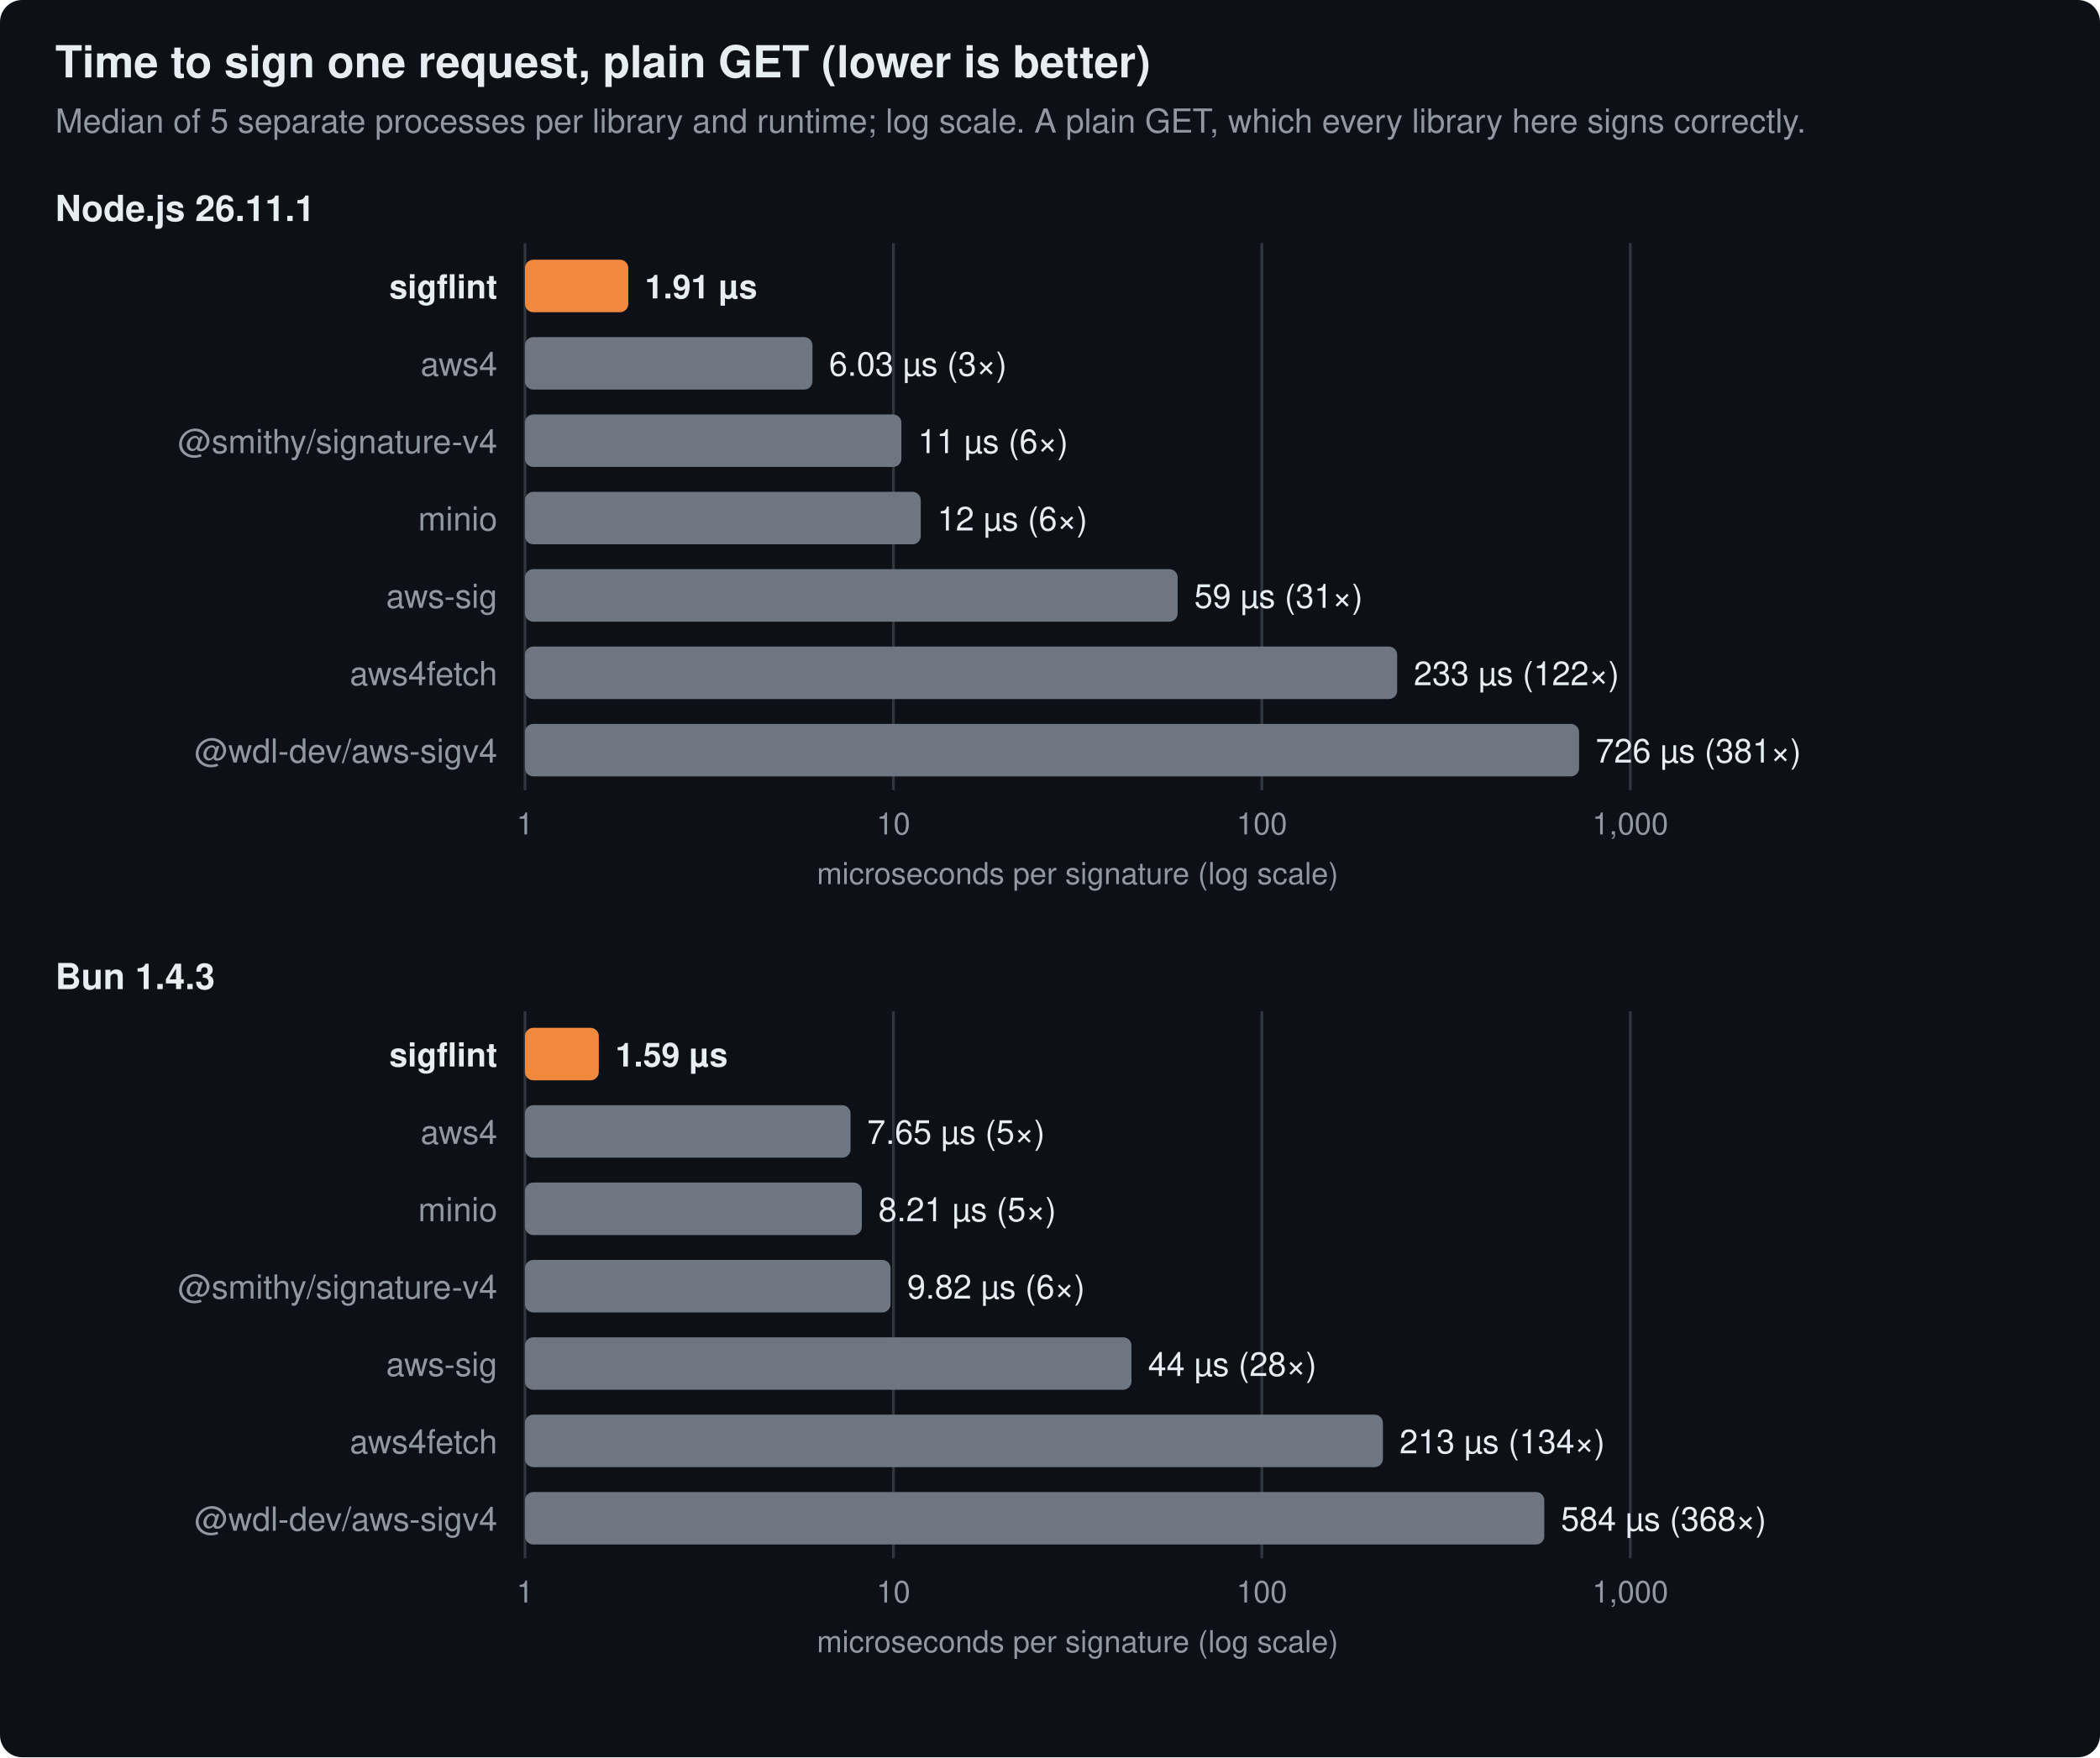
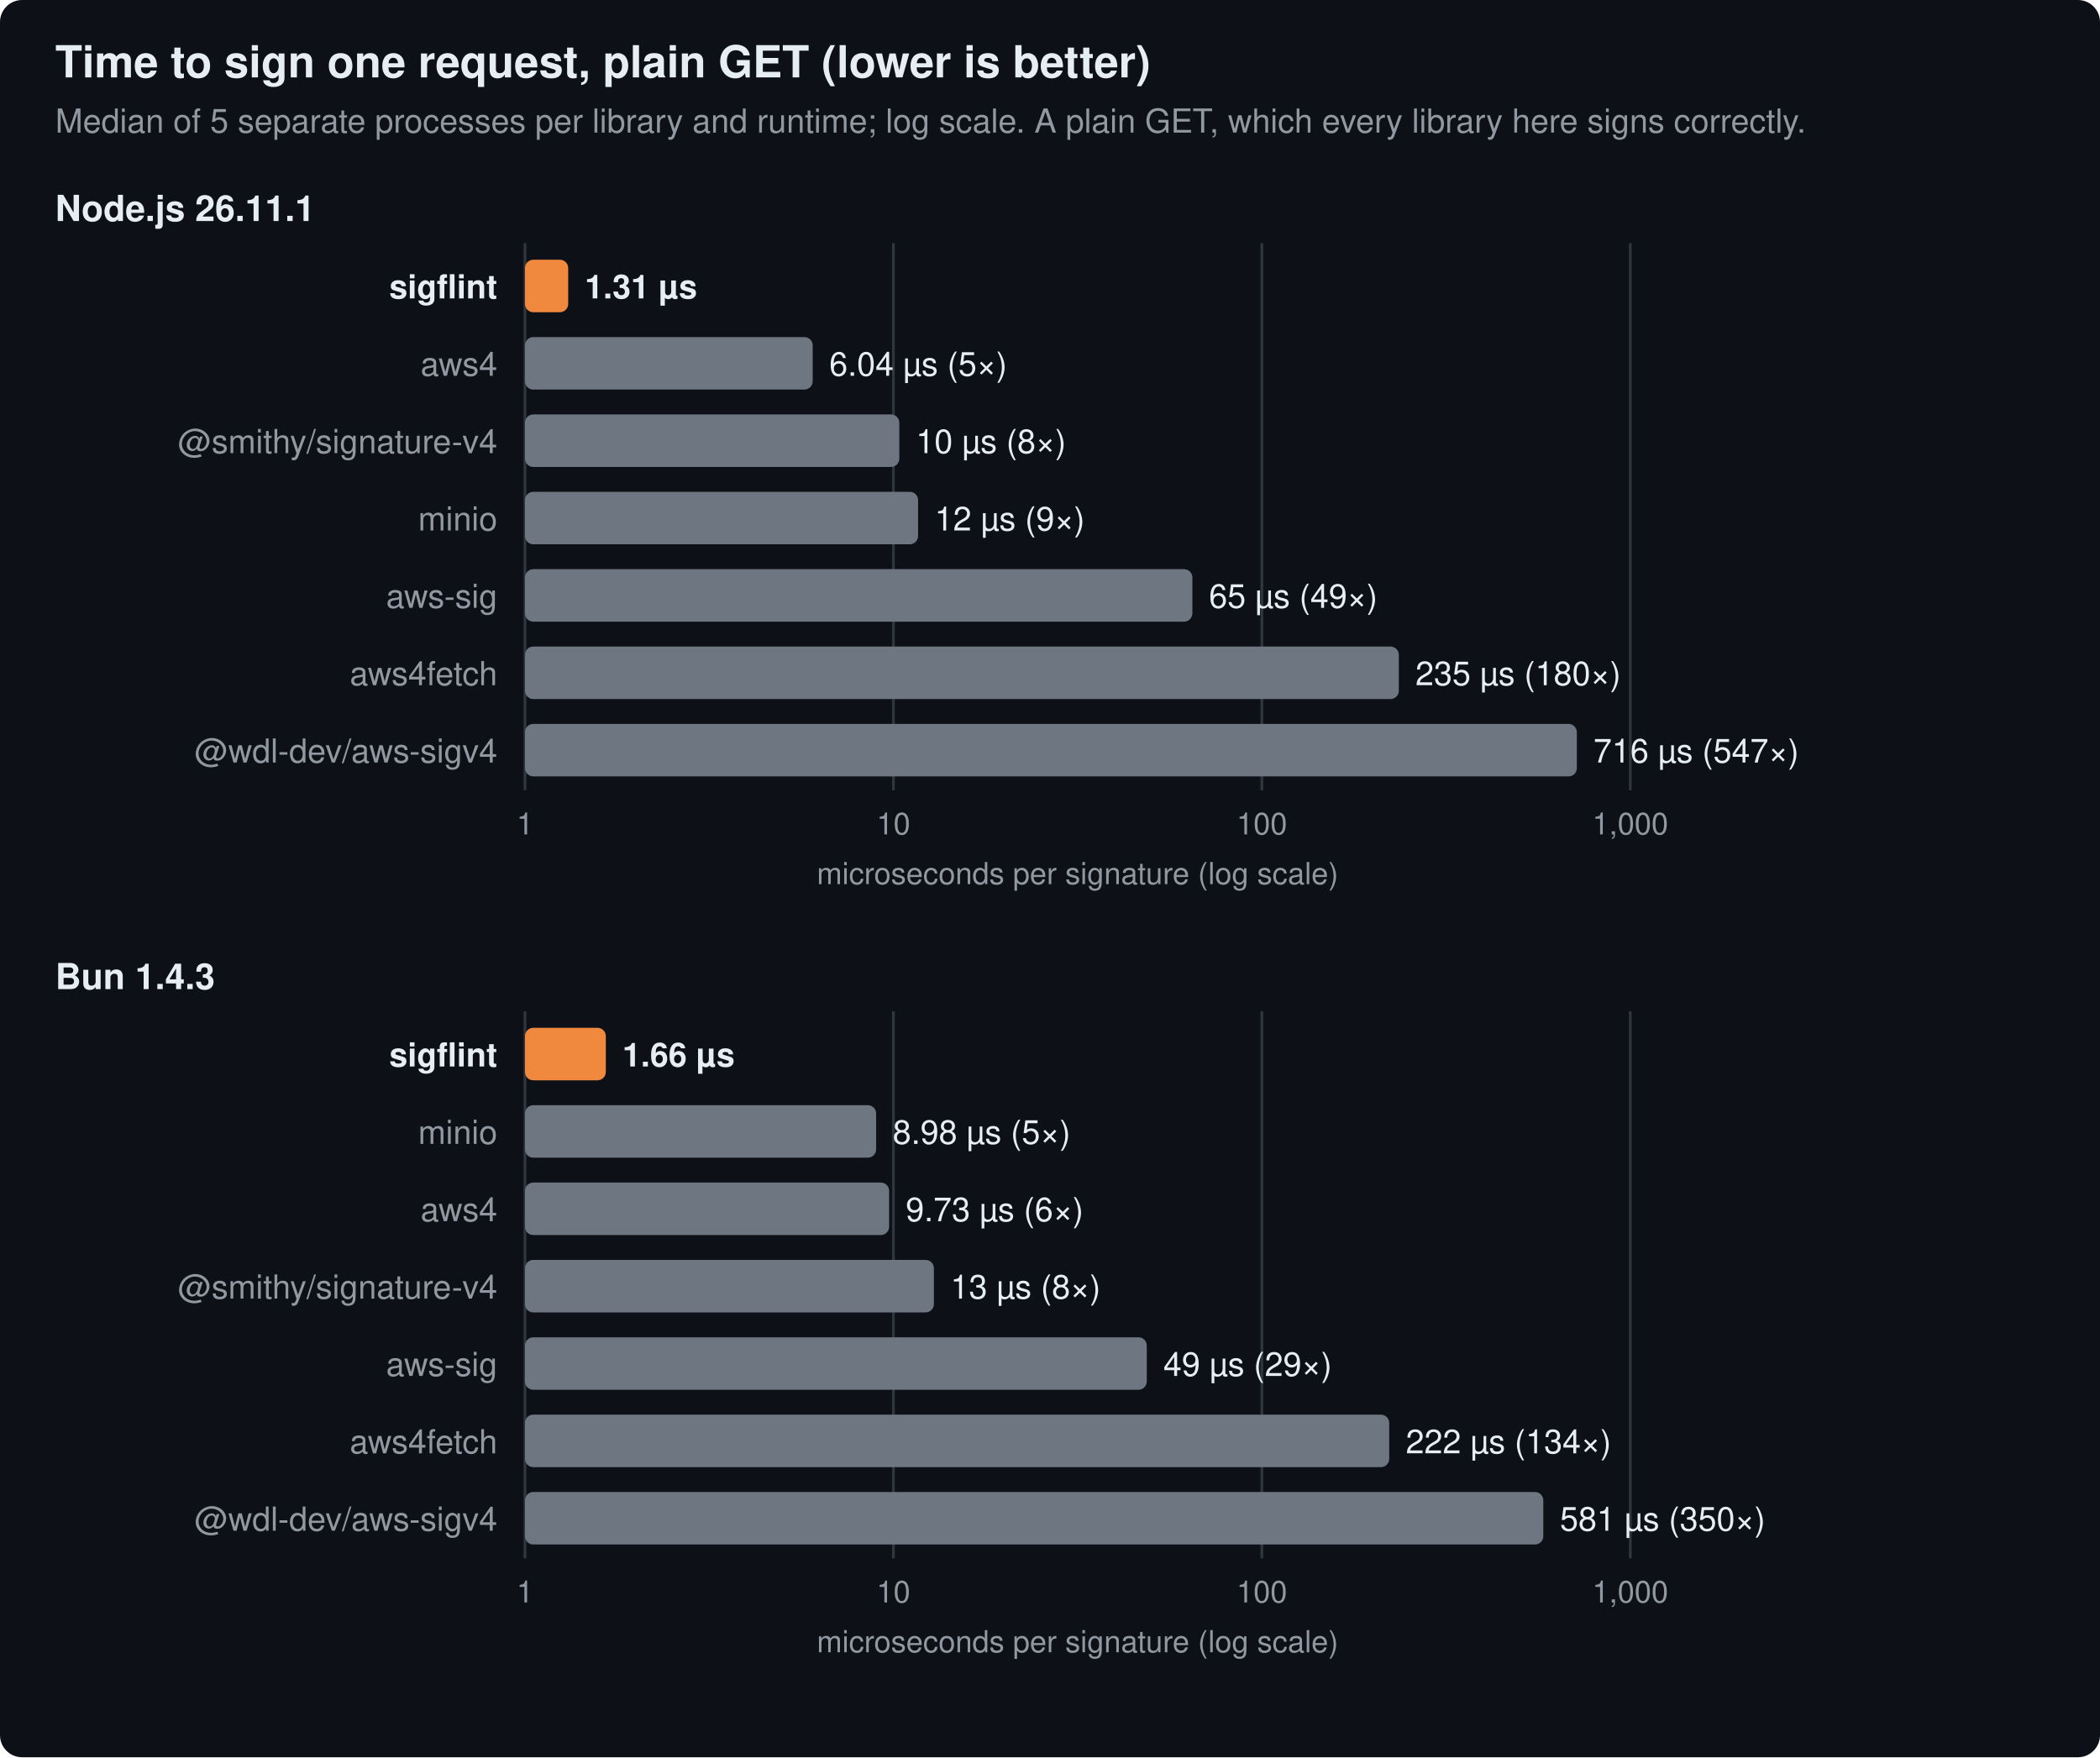
<svg xmlns="http://www.w3.org/2000/svg" width="760" height="636" viewBox="0 0 760 636" role="img" aria-labelledby="t d" font-family="-apple-system,BlinkMacSystemFont,'Segoe UI',Helvetica,Arial,sans-serif">
  <rect width="760" height="636" rx="8" fill="#0d1117" />
  <text x="20" y="28" font-size="16" fill="#e6edf3" text-anchor="start" font-weight="600">Time to sign one request, plain GET (lower is better)</text>
  <text x="20" y="48" font-size="12" fill="#9198a1" text-anchor="start" font-weight="400">Median of 5 separate processes per library and runtime; log scale. A plain GET, which every library here signs correctly.</text>
  <text x="20" y="80" font-size="13" fill="#e6edf3" text-anchor="start" font-weight="600">Node.js 26.11.1</text>
  <line x1="190" y1="88" x2="190" y2="286" stroke="#30363d" />
  <text x="190" y="302" font-size="11" fill="#9198a1" text-anchor="middle" font-weight="400">1</text>
  <line x1="323.333" y1="88" x2="323.333" y2="286" stroke="#30363d" />
  <text x="323.333" y="302" font-size="11" fill="#9198a1" text-anchor="middle" font-weight="400">10</text>
  <line x1="456.667" y1="88" x2="456.667" y2="286" stroke="#30363d" />
  <text x="456.667" y="302" font-size="11" fill="#9198a1" text-anchor="middle" font-weight="400">100</text>
  <line x1="590" y1="88" x2="590" y2="286" stroke="#30363d" />
  <text x="590" y="302" font-size="11" fill="#9198a1" text-anchor="middle" font-weight="400">1,000</text>
  <text x="180" y="108" font-size="12" fill="#e6edf3" text-anchor="end" font-weight="700">sigflint</text>
-   <rect x="190" y="94" width="37.38" height="19" rx="3" fill="#f0883e" />
-   <text x="233.38" y="108" font-size="12" fill="#e6edf3" text-anchor="start" font-weight="700">1.91 µs</text>
+   <rect x="190" y="94" width="15.636" height="19" rx="3" fill="#f0883e" />
+   <text x="211.636" y="108" font-size="12" fill="#e6edf3" text-anchor="start" font-weight="700">1.31 µs</text>
  <text x="180" y="136" font-size="12" fill="#9198a1" text-anchor="end" font-weight="400">aws4</text>
-   <rect x="190" y="122" width="104.033" height="19" rx="3" fill="#6e7681" />
-   <text x="300.033" y="136" font-size="12" fill="#e6edf3" text-anchor="start" font-weight="400">6.03 µs  (3×)</text>
+   <rect x="190" y="122" width="104.119" height="19" rx="3" fill="#6e7681" />
+   <text x="300.119" y="136" font-size="12" fill="#e6edf3" text-anchor="start" font-weight="400">6.04 µs  (5×)</text>
  <text x="180" y="164" font-size="12" fill="#9198a1" text-anchor="end" font-weight="400">@smithy/signature-v4</text>
-   <rect x="190" y="150" width="136.225" height="19" rx="3" fill="#6e7681" />
-   <text x="332.225" y="164" font-size="12" fill="#e6edf3" text-anchor="start" font-weight="400">11 µs  (6×)</text>
+   <rect x="190" y="150" width="135.471" height="19" rx="3" fill="#6e7681" />
+   <text x="331.471" y="164" font-size="12" fill="#e6edf3" text-anchor="start" font-weight="400">10 µs  (8×)</text>
  <text x="180" y="192" font-size="12" fill="#9198a1" text-anchor="end" font-weight="400">minio</text>
-   <rect x="190" y="178" width="143.221" height="19" rx="3" fill="#6e7681" />
-   <text x="339.221" y="192" font-size="12" fill="#e6edf3" text-anchor="start" font-weight="400">12 µs  (6×)</text>
+   <rect x="190" y="178" width="142.256" height="19" rx="3" fill="#6e7681" />
+   <text x="338.256" y="192" font-size="12" fill="#e6edf3" text-anchor="start" font-weight="400">12 µs  (9×)</text>
  <text x="180" y="220" font-size="12" fill="#9198a1" text-anchor="end" font-weight="400">aws-sig</text>
-   <rect x="190" y="206" width="236.199" height="19" rx="3" fill="#6e7681" />
-   <text x="432.199" y="220" font-size="12" fill="#e6edf3" text-anchor="start" font-weight="400">59 µs  (31×)</text>
+   <rect x="190" y="206" width="241.525" height="19" rx="3" fill="#6e7681" />
+   <text x="437.525" y="220" font-size="12" fill="#e6edf3" text-anchor="start" font-weight="400">65 µs  (49×)</text>
  <text x="180" y="248" font-size="12" fill="#9198a1" text-anchor="end" font-weight="400">aws4fetch</text>
-   <rect x="190" y="234" width="315.643" height="19" rx="3" fill="#6e7681" />
-   <text x="511.643" y="248" font-size="12" fill="#e6edf3" text-anchor="start" font-weight="400">233 µs  (122×)</text>
+   <rect x="190" y="234" width="316.243" height="19" rx="3" fill="#6e7681" />
+   <text x="512.243" y="248" font-size="12" fill="#e6edf3" text-anchor="start" font-weight="400">235 µs  (180×)</text>
  <text x="180" y="276" font-size="12" fill="#9198a1" text-anchor="end" font-weight="400">@wdl-dev/aws-sigv4</text>
-   <rect x="190" y="262" width="381.477" height="19" rx="3" fill="#6e7681" />
-   <text x="577.477" y="276" font-size="12" fill="#e6edf3" text-anchor="start" font-weight="400">726 µs  (381×)</text>
+   <rect x="190" y="262" width="380.672" height="19" rx="3" fill="#6e7681" />
+   <text x="576.672" y="276" font-size="12" fill="#e6edf3" text-anchor="start" font-weight="400">716 µs  (547×)</text>
  <text x="390" y="320" font-size="11" fill="#9198a1" text-anchor="middle" font-weight="400">microseconds per signature (log scale)</text>
  <text x="20" y="358" font-size="13" fill="#e6edf3" text-anchor="start" font-weight="600">Bun 1.4.3</text>
  <line x1="190" y1="366" x2="190" y2="564" stroke="#30363d" />
  <text x="190" y="580" font-size="11" fill="#9198a1" text-anchor="middle" font-weight="400">1</text>
  <line x1="323.333" y1="366" x2="323.333" y2="564" stroke="#30363d" />
  <text x="323.333" y="580" font-size="11" fill="#9198a1" text-anchor="middle" font-weight="400">10</text>
  <line x1="456.667" y1="366" x2="456.667" y2="564" stroke="#30363d" />
  <text x="456.667" y="580" font-size="11" fill="#9198a1" text-anchor="middle" font-weight="400">100</text>
  <line x1="590" y1="366" x2="590" y2="564" stroke="#30363d" />
  <text x="590" y="580" font-size="11" fill="#9198a1" text-anchor="middle" font-weight="400">1,000</text>
  <text x="180" y="386" font-size="12" fill="#e6edf3" text-anchor="end" font-weight="700">sigflint</text>
-   <rect x="190" y="372" width="26.707" height="19" rx="3" fill="#f0883e" />
-   <text x="222.707" y="386" font-size="12" fill="#e6edf3" text-anchor="start" font-weight="700">1.59 µs</text>
-   <text x="180" y="414" font-size="12" fill="#9198a1" text-anchor="end" font-weight="400">aws4</text>
-   <rect x="190" y="400" width="117.822" height="19" rx="3" fill="#6e7681" />
-   <text x="313.822" y="414" font-size="12" fill="#e6edf3" text-anchor="start" font-weight="400">7.65 µs  (5×)</text>
-   <text x="180" y="442" font-size="12" fill="#9198a1" text-anchor="end" font-weight="400">minio</text>
-   <rect x="190" y="428" width="121.905" height="19" rx="3" fill="#6e7681" />
-   <text x="317.905" y="442" font-size="12" fill="#e6edf3" text-anchor="start" font-weight="400">8.21 µs  (5×)</text>
+   <rect x="190" y="372" width="29.243" height="19" rx="3" fill="#f0883e" />
+   <text x="225.243" y="386" font-size="12" fill="#e6edf3" text-anchor="start" font-weight="700">1.66 µs</text>
+   <text x="180" y="414" font-size="12" fill="#9198a1" text-anchor="end" font-weight="400">minio</text>
+   <rect x="190" y="400" width="127.078" height="19" rx="3" fill="#6e7681" />
+   <text x="323.078" y="414" font-size="12" fill="#e6edf3" text-anchor="start" font-weight="400">8.98 µs  (5×)</text>
+   <text x="180" y="442" font-size="12" fill="#9198a1" text-anchor="end" font-weight="400">aws4</text>
+   <rect x="190" y="428" width="131.778" height="19" rx="3" fill="#6e7681" />
+   <text x="327.778" y="442" font-size="12" fill="#e6edf3" text-anchor="start" font-weight="400">9.73 µs  (6×)</text>
  <text x="180" y="470" font-size="12" fill="#9198a1" text-anchor="end" font-weight="400">@smithy/signature-v4</text>
-   <rect x="190" y="456" width="132.305" height="19" rx="3" fill="#6e7681" />
-   <text x="328.305" y="470" font-size="12" fill="#e6edf3" text-anchor="start" font-weight="400">9.82 µs  (6×)</text>
+   <rect x="190" y="456" width="147.98" height="19" rx="3" fill="#6e7681" />
+   <text x="343.98" y="470" font-size="12" fill="#e6edf3" text-anchor="start" font-weight="400">13 µs  (8×)</text>
  <text x="180" y="498" font-size="12" fill="#9198a1" text-anchor="end" font-weight="400">aws-sig</text>
-   <rect x="190" y="484" width="219.48" height="19" rx="3" fill="#6e7681" />
-   <text x="415.48" y="498" font-size="12" fill="#e6edf3" text-anchor="start" font-weight="400">44 µs  (28×)</text>
+   <rect x="190" y="484" width="225.019" height="19" rx="3" fill="#6e7681" />
+   <text x="421.019" y="498" font-size="12" fill="#e6edf3" text-anchor="start" font-weight="400">49 µs  (29×)</text>
  <text x="180" y="526" font-size="12" fill="#9198a1" text-anchor="end" font-weight="400">aws4fetch</text>
-   <rect x="190" y="512" width="310.485" height="19" rx="3" fill="#6e7681" />
-   <text x="506.485" y="526" font-size="12" fill="#e6edf3" text-anchor="start" font-weight="400">213 µs  (134×)</text>
+   <rect x="190" y="512" width="312.759" height="19" rx="3" fill="#6e7681" />
+   <text x="508.759" y="526" font-size="12" fill="#e6edf3" text-anchor="start" font-weight="400">222 µs  (134×)</text>
  <text x="180" y="554" font-size="12" fill="#9198a1" text-anchor="end" font-weight="400">@wdl-dev/aws-sigv4</text>
-   <rect x="190" y="540" width="368.892" height="19" rx="3" fill="#6e7681" />
-   <text x="564.892" y="554" font-size="12" fill="#e6edf3" text-anchor="start" font-weight="400">584 µs  (368×)</text>
+   <rect x="190" y="540" width="368.528" height="19" rx="3" fill="#6e7681" />
+   <text x="564.528" y="554" font-size="12" fill="#e6edf3" text-anchor="start" font-weight="400">581 µs  (350×)</text>
  <text x="390" y="598" font-size="11" fill="#9198a1" text-anchor="middle" font-weight="400">microseconds per signature (log scale)</text>
</svg>
